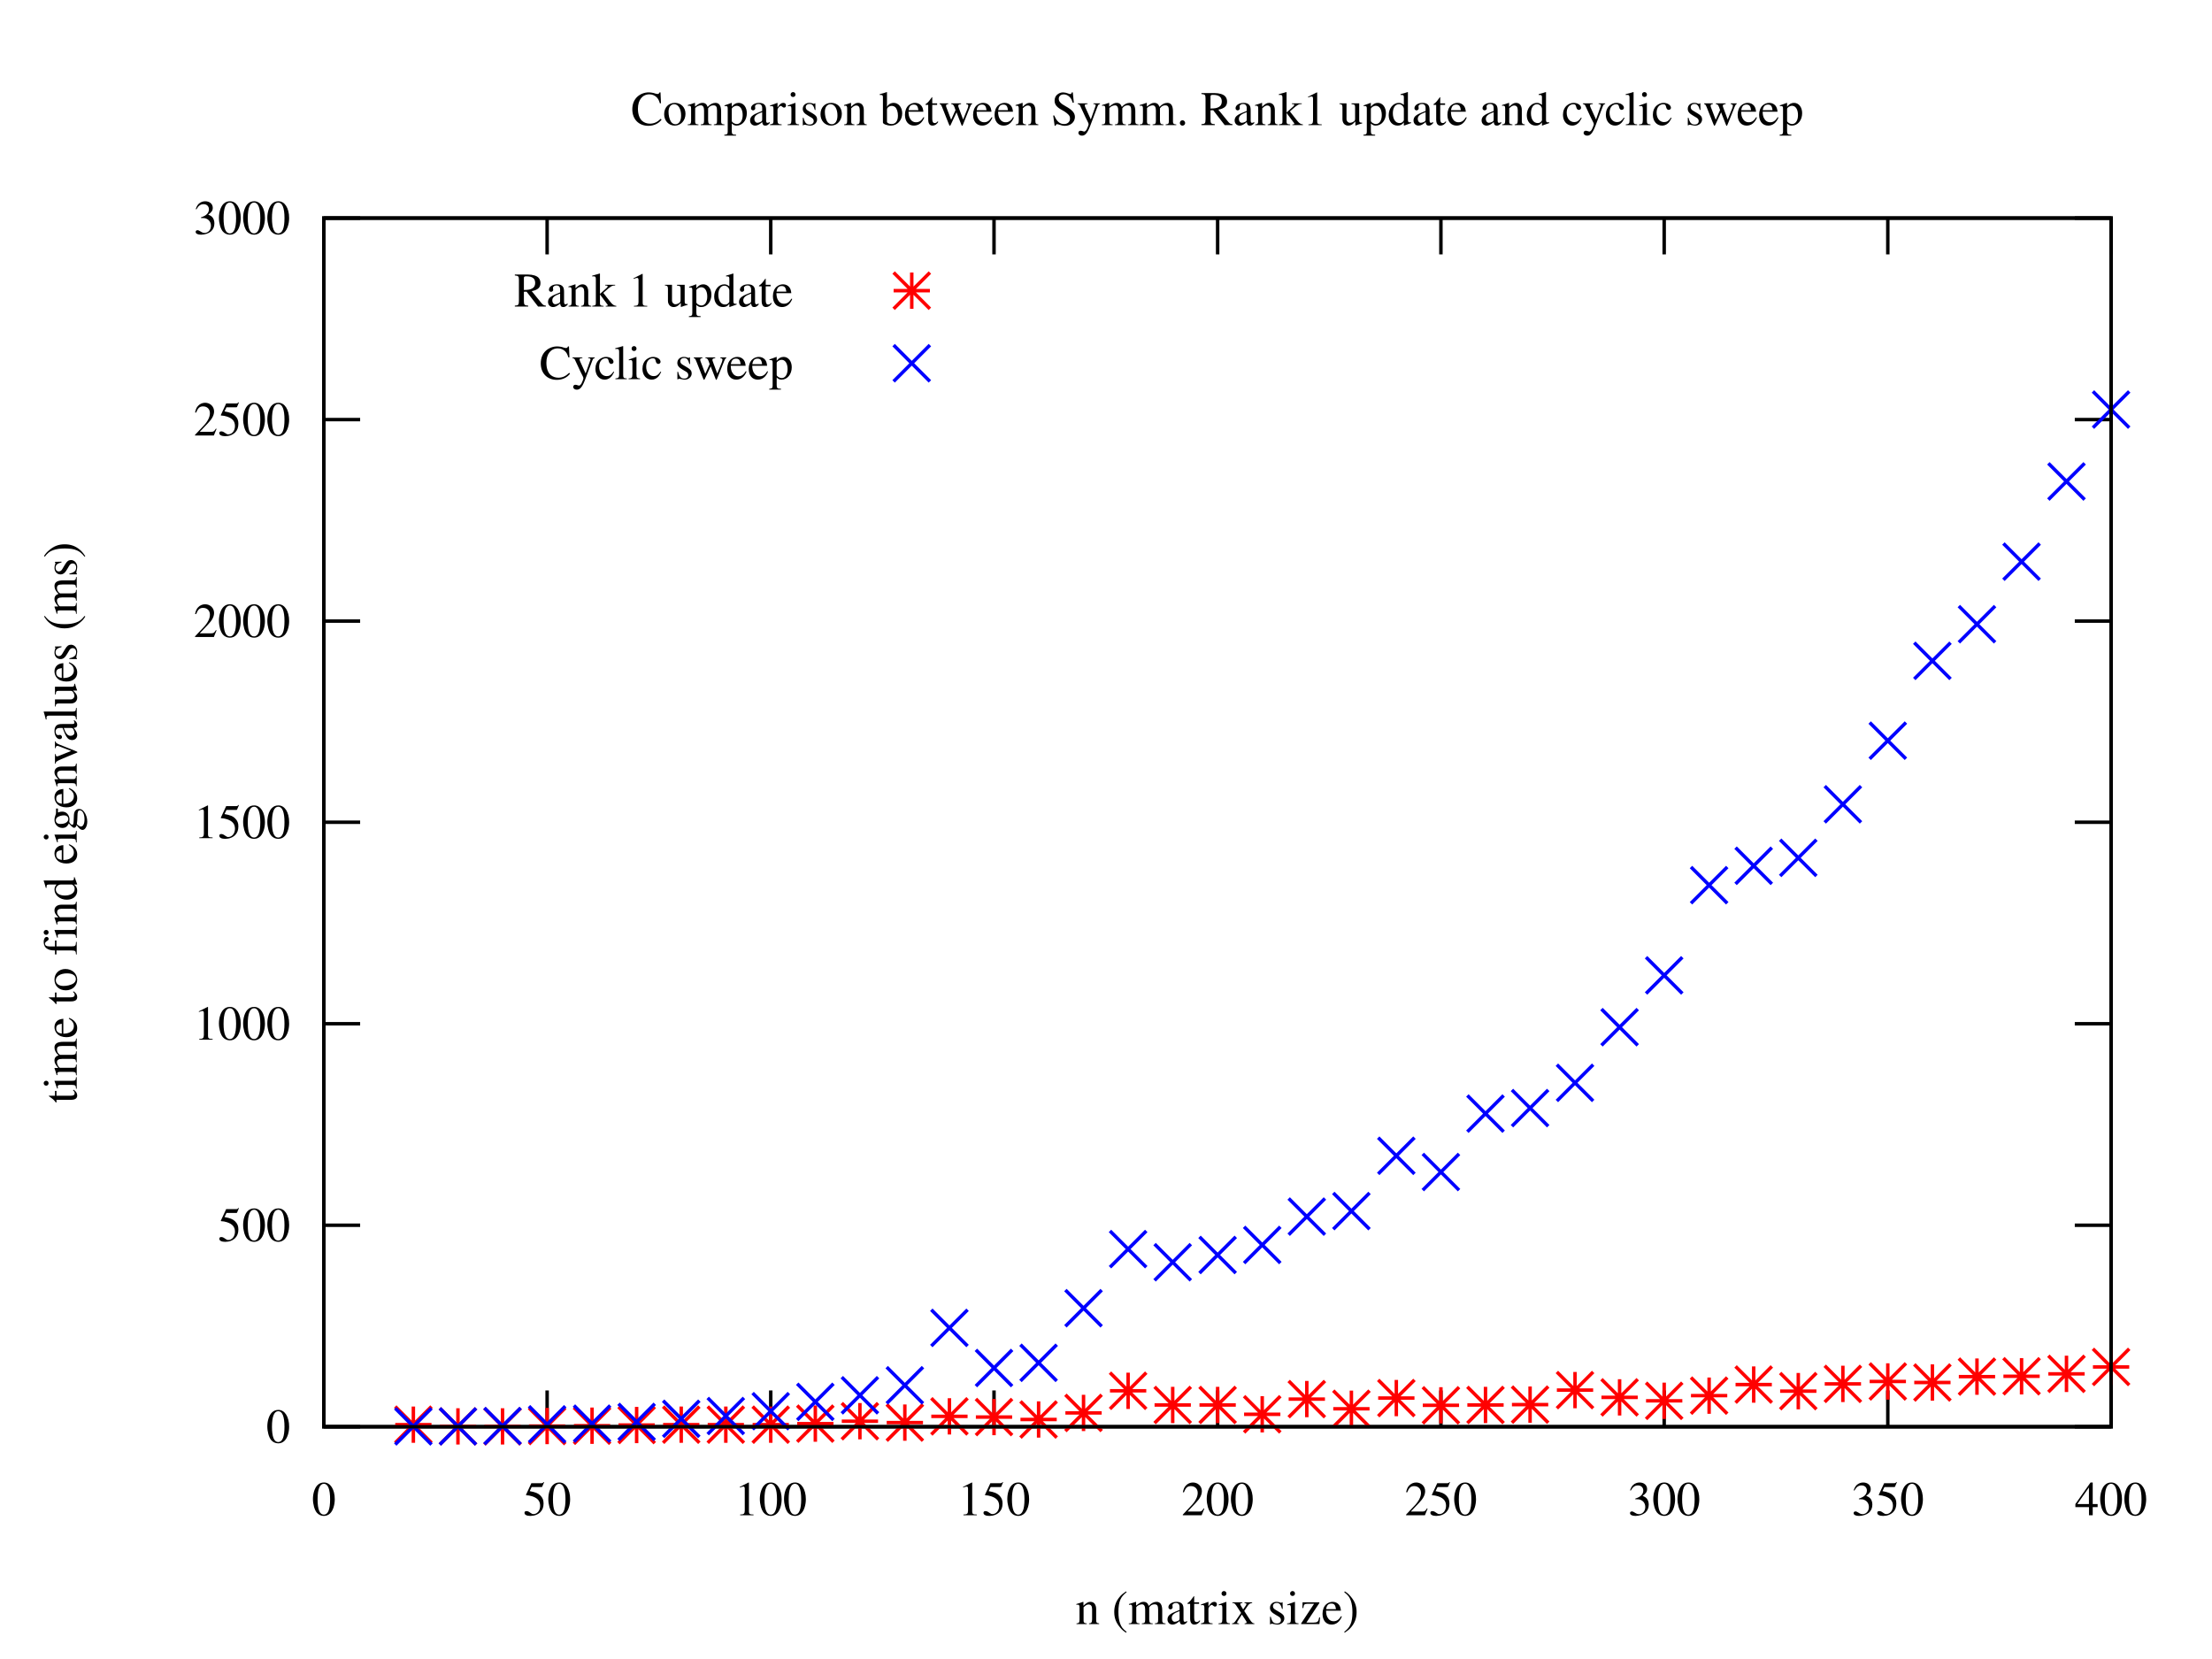
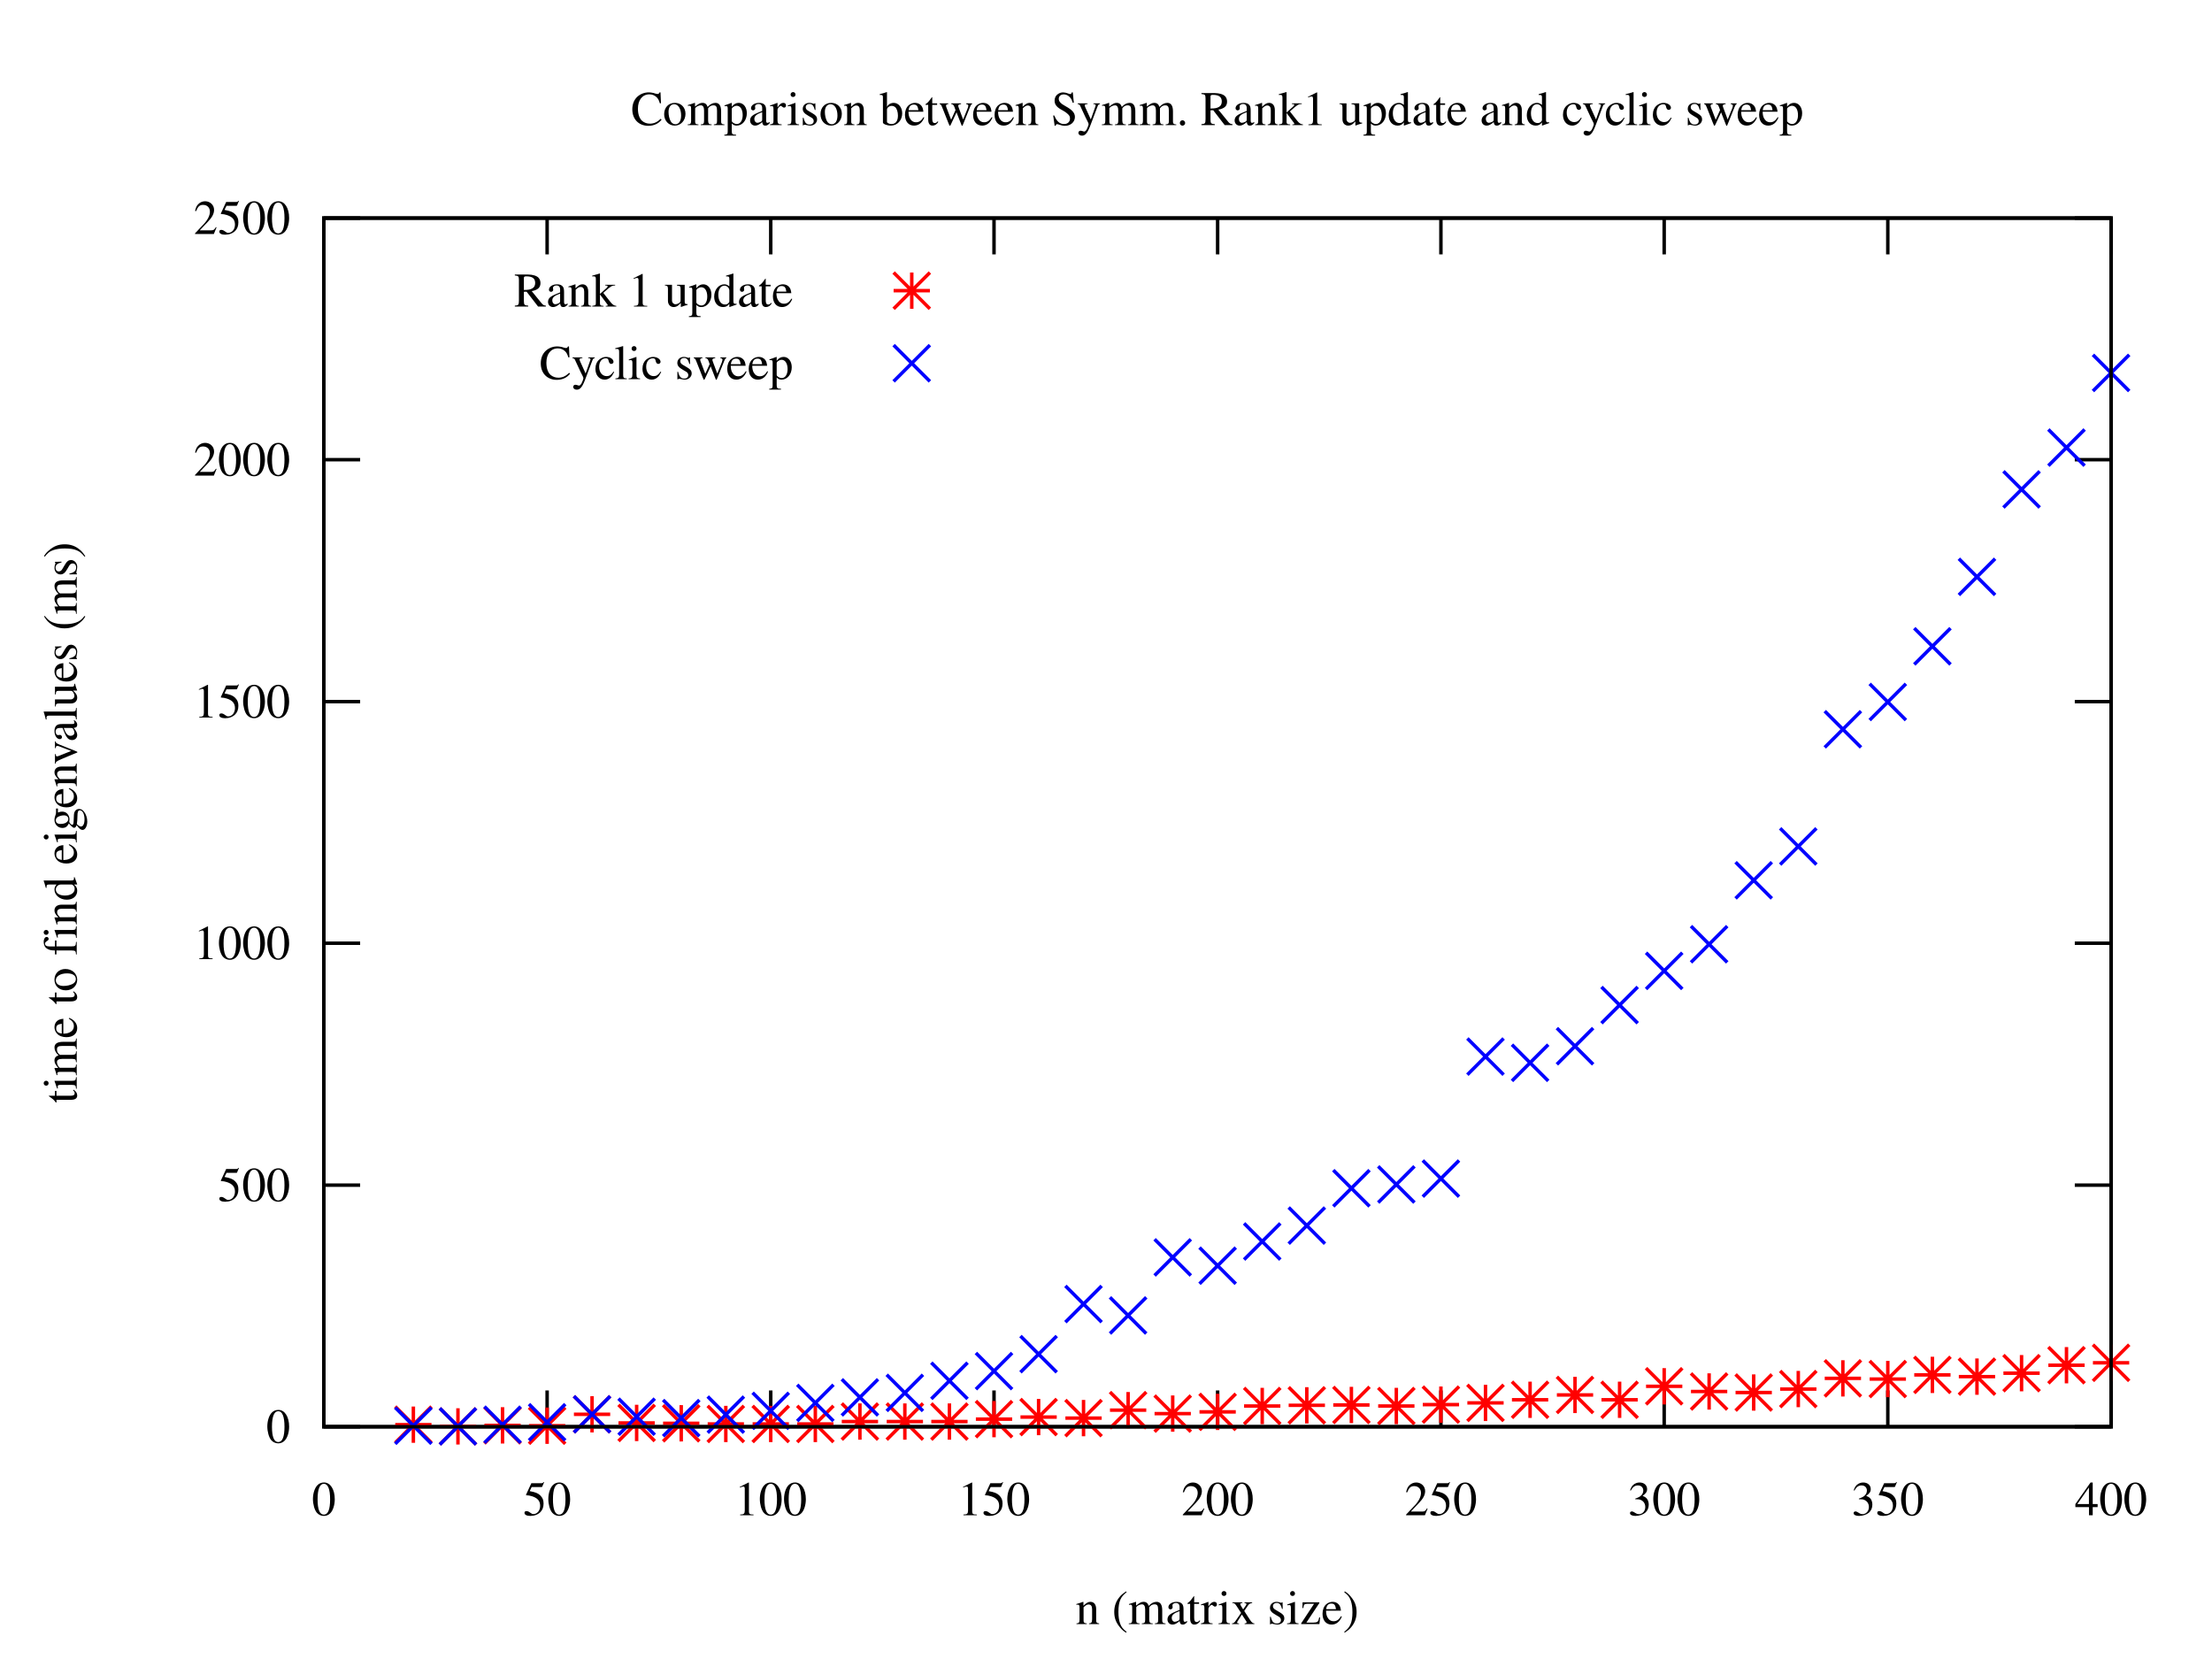
<svg xmlns="http://www.w3.org/2000/svg" xmlns:xlink="http://www.w3.org/1999/xlink" width="640" height="480" viewBox="0 0 640 480">
  <g id="gnuplot_canvas">
    <rect x="0" y="0" width="640" height="480" fill="#ffffff" />
    <defs>
      <circle id="gpDot" r="0.5" stroke-width="0.5" stroke="currentColor" />
      <path id="gpPt0" stroke-width="0.190" stroke="currentColor" d="M-1,0 h2 M0,-1 v2" />
      <path id="gpPt1" stroke-width="0.190" stroke="currentColor" d="M-1,-1 L1,1 M1,-1 L-1,1" />
      <path id="gpPt2" stroke-width="0.190" stroke="currentColor" d="M-1,0 L1,0 M0,-1 L0,1 M-1,-1 L1,1 M-1,1 L1,-1" />
      <rect id="gpPt3" stroke-width="0.190" stroke="currentColor" x="-1" y="-1" width="2" height="2" />
      <rect id="gpPt4" stroke-width="0.190" stroke="currentColor" fill="currentColor" x="-1" y="-1" width="2" height="2" />
      <circle id="gpPt5" stroke-width="0.190" stroke="currentColor" cx="0" cy="0" r="1" />
      <use xlink:href="#gpPt5" id="gpPt6" fill="currentColor" stroke="none" />
      <path id="gpPt7" stroke-width="0.190" stroke="currentColor" d="M0,-1.33 L-1.33,0.67 L1.33,0.67 z" />
      <use xlink:href="#gpPt7" id="gpPt8" fill="currentColor" stroke="none" />
      <use xlink:href="#gpPt7" id="gpPt9" stroke="currentColor" transform="rotate(180)" />
      <use xlink:href="#gpPt9" id="gpPt10" fill="currentColor" stroke="none" />
      <use xlink:href="#gpPt3" id="gpPt11" stroke="currentColor" transform="rotate(45)" />
      <use xlink:href="#gpPt11" id="gpPt12" fill="currentColor" stroke="none" />
      <path id="gpPt13" stroke-width="0.190" stroke="currentColor" d="M0,1.330 L1.265,0.411 L0.782,-1.067 L-0.782,-1.076 L-1.265,0.411 z" />
      <use xlink:href="#gpPt13" id="gpPt14" fill="currentColor" stroke="none" />
      <filter id="textbox" filterUnits="objectBoundingBox" x="0" y="0" height="1" width="1">
        <feFlood flood-color="#FFFFFF" flood-opacity="1" result="bgnd" />
        <feComposite in="SourceGraphic" in2="bgnd" operator="atop" />
      </filter>
      <filter id="greybox" filterUnits="objectBoundingBox" x="0" y="0" height="1" width="1">
        <feFlood flood-color="lightgrey" flood-opacity="1" result="grey" />
        <feComposite in="SourceGraphic" in2="grey" operator="atop" />
      </filter>
    </defs>
    <g fill="none" color="#FFFFFF" stroke="currentColor" stroke-width="1.00" stroke-linecap="butt" stroke-linejoin="miter">
</g>
    <g fill="none" color="black" stroke="currentColor" stroke-width="1.00" stroke-linecap="butt" stroke-linejoin="miter">
      <path stroke="black" d="M93.7,412.8 L104.2,412.8 M610.8,412.8 L600.3,412.8  " />
      <g transform="translate(84.0,417.4)" stroke="none" fill="black" font-family="times" font-size="14.00" text-anchor="end">
        <text>
          <tspan font-family="times"> 0</tspan>
        </text>
      </g>
    </g>
    <g fill="none" color="black" stroke="currentColor" stroke-width="1.00" stroke-linecap="butt" stroke-linejoin="miter">
-       <path stroke="black" d="M93.7,354.5 L104.2,354.5 M610.8,354.5 L600.3,354.5  " />
-       <g transform="translate(84.0,359.1)" stroke="none" fill="black" font-family="times" font-size="14.00" text-anchor="end">
+       <path stroke="black" d="M93.7,342.9 L104.2,342.9 M610.8,342.9 L600.3,342.9  " />
+       <g transform="translate(84.0,347.5)" stroke="none" fill="black" font-family="times" font-size="14.00" text-anchor="end">
        <text>
          <tspan font-family="times"> 500</tspan>
        </text>
      </g>
    </g>
    <g fill="none" color="black" stroke="currentColor" stroke-width="1.00" stroke-linecap="butt" stroke-linejoin="miter">
-       <path stroke="black" d="M93.7,296.2 L104.2,296.2 M610.8,296.2 L600.3,296.2  " />
-       <g transform="translate(84.0,300.8)" stroke="none" fill="black" font-family="times" font-size="14.00" text-anchor="end">
+       <path stroke="black" d="M93.7,272.9 L104.2,272.9 M610.8,272.9 L600.3,272.9  " />
+       <g transform="translate(84.0,277.5)" stroke="none" fill="black" font-family="times" font-size="14.00" text-anchor="end">
        <text>
          <tspan font-family="times"> 1000</tspan>
        </text>
      </g>
    </g>
    <g fill="none" color="black" stroke="currentColor" stroke-width="1.00" stroke-linecap="butt" stroke-linejoin="miter">
-       <path stroke="black" d="M93.7,237.9 L104.2,237.9 M610.8,237.9 L600.3,237.9  " />
-       <g transform="translate(84.0,242.5)" stroke="none" fill="black" font-family="times" font-size="14.00" text-anchor="end">
+       <path stroke="black" d="M93.7,203.0 L104.2,203.0 M610.8,203.0 L600.3,203.0  " />
+       <g transform="translate(84.0,207.6)" stroke="none" fill="black" font-family="times" font-size="14.00" text-anchor="end">
        <text>
          <tspan font-family="times"> 1500</tspan>
        </text>
      </g>
    </g>
    <g fill="none" color="black" stroke="currentColor" stroke-width="1.00" stroke-linecap="butt" stroke-linejoin="miter">
-       <path stroke="black" d="M93.7,179.7 L104.2,179.7 M610.8,179.7 L600.3,179.7  " />
-       <g transform="translate(84.0,184.3)" stroke="none" fill="black" font-family="times" font-size="14.00" text-anchor="end">
+       <path stroke="black" d="M93.7,133.0 L104.2,133.0 M610.8,133.0 L600.3,133.0  " />
+       <g transform="translate(84.0,137.6)" stroke="none" fill="black" font-family="times" font-size="14.00" text-anchor="end">
        <text>
          <tspan font-family="times"> 2000</tspan>
-         </text>
-       </g>
-     </g>
-     <g fill="none" color="black" stroke="currentColor" stroke-width="1.00" stroke-linecap="butt" stroke-linejoin="miter">
-       <path stroke="black" d="M93.7,121.4 L104.2,121.4 M610.8,121.4 L600.3,121.4  " />
-       <g transform="translate(84.0,126.0)" stroke="none" fill="black" font-family="times" font-size="14.00" text-anchor="end">
-         <text>
-           <tspan font-family="times"> 2500</tspan>
        </text>
      </g>
    </g>
    <g fill="none" color="black" stroke="currentColor" stroke-width="1.00" stroke-linecap="butt" stroke-linejoin="miter">
      <path stroke="black" d="M93.7,63.1 L104.2,63.1 M610.8,63.1 L600.3,63.1  " />
      <g transform="translate(84.0,67.7)" stroke="none" fill="black" font-family="times" font-size="14.00" text-anchor="end">
        <text>
-           <tspan font-family="times"> 3000</tspan>
+           <tspan font-family="times"> 2500</tspan>
        </text>
      </g>
    </g>
    <g fill="none" color="black" stroke="currentColor" stroke-width="1.00" stroke-linecap="butt" stroke-linejoin="miter">
      <path stroke="black" d="M93.7,412.8 L93.7,402.3 M93.7,63.1 L93.7,73.6  " />
      <g transform="translate(93.7,438.4)" stroke="none" fill="black" font-family="times" font-size="14.00" text-anchor="middle">
        <text>
          <tspan font-family="times"> 0</tspan>
        </text>
      </g>
    </g>
    <g fill="none" color="black" stroke="currentColor" stroke-width="1.00" stroke-linecap="butt" stroke-linejoin="miter">
      <path stroke="black" d="M158.3,412.8 L158.3,402.3 M158.3,63.1 L158.3,73.6  " />
      <g transform="translate(158.3,438.4)" stroke="none" fill="black" font-family="times" font-size="14.00" text-anchor="middle">
        <text>
          <tspan font-family="times"> 50</tspan>
        </text>
      </g>
    </g>
    <g fill="none" color="black" stroke="currentColor" stroke-width="1.00" stroke-linecap="butt" stroke-linejoin="miter">
      <path stroke="black" d="M223.0,412.8 L223.0,402.3 M223.0,63.1 L223.0,73.6  " />
      <g transform="translate(223.0,438.4)" stroke="none" fill="black" font-family="times" font-size="14.00" text-anchor="middle">
        <text>
          <tspan font-family="times"> 100</tspan>
        </text>
      </g>
    </g>
    <g fill="none" color="black" stroke="currentColor" stroke-width="1.00" stroke-linecap="butt" stroke-linejoin="miter">
      <path stroke="black" d="M287.6,412.8 L287.6,402.3 M287.6,63.1 L287.6,73.6  " />
      <g transform="translate(287.6,438.4)" stroke="none" fill="black" font-family="times" font-size="14.00" text-anchor="middle">
        <text>
          <tspan font-family="times"> 150</tspan>
        </text>
      </g>
    </g>
    <g fill="none" color="black" stroke="currentColor" stroke-width="1.00" stroke-linecap="butt" stroke-linejoin="miter">
      <path stroke="black" d="M352.3,412.8 L352.3,402.3 M352.3,63.1 L352.3,73.6  " />
      <g transform="translate(352.3,438.4)" stroke="none" fill="black" font-family="times" font-size="14.00" text-anchor="middle">
        <text>
          <tspan font-family="times"> 200</tspan>
        </text>
      </g>
    </g>
    <g fill="none" color="black" stroke="currentColor" stroke-width="1.00" stroke-linecap="butt" stroke-linejoin="miter">
      <path stroke="black" d="M416.9,412.8 L416.9,402.3 M416.9,63.1 L416.9,73.6  " />
      <g transform="translate(416.9,438.4)" stroke="none" fill="black" font-family="times" font-size="14.00" text-anchor="middle">
        <text>
          <tspan font-family="times"> 250</tspan>
        </text>
      </g>
    </g>
    <g fill="none" color="black" stroke="currentColor" stroke-width="1.00" stroke-linecap="butt" stroke-linejoin="miter">
      <path stroke="black" d="M481.5,412.8 L481.5,402.3 M481.5,63.1 L481.5,73.6  " />
      <g transform="translate(481.5,438.4)" stroke="none" fill="black" font-family="times" font-size="14.00" text-anchor="middle">
        <text>
          <tspan font-family="times"> 300</tspan>
        </text>
      </g>
    </g>
    <g fill="none" color="black" stroke="currentColor" stroke-width="1.00" stroke-linecap="butt" stroke-linejoin="miter">
      <path stroke="black" d="M546.2,412.8 L546.2,402.3 M546.2,63.1 L546.2,73.6  " />
      <g transform="translate(546.2,438.4)" stroke="none" fill="black" font-family="times" font-size="14.00" text-anchor="middle">
        <text>
          <tspan font-family="times"> 350</tspan>
        </text>
      </g>
    </g>
    <g fill="none" color="black" stroke="currentColor" stroke-width="1.00" stroke-linecap="butt" stroke-linejoin="miter">
      <path stroke="black" d="M610.8,412.8 L610.8,402.3 M610.8,63.1 L610.8,73.6  " />
      <g transform="translate(610.8,438.4)" stroke="none" fill="black" font-family="times" font-size="14.00" text-anchor="middle">
        <text>
          <tspan font-family="times"> 400</tspan>
        </text>
      </g>
    </g>
    <g fill="none" color="black" stroke="currentColor" stroke-width="1.00" stroke-linecap="butt" stroke-linejoin="miter">
</g>
    <g fill="none" color="black" stroke="currentColor" stroke-width="1.00" stroke-linecap="butt" stroke-linejoin="miter">
      <path stroke="black" d="M93.7,63.1 L93.7,412.8 L610.8,412.8 L610.8,63.1 L93.7,63.1 Z  " />
    </g>
    <g fill="none" color="black" stroke="currentColor" stroke-width="1.00" stroke-linecap="butt" stroke-linejoin="miter">
      <g transform="translate(22.2,238.0) rotate(270)" stroke="none" fill="black" font-family="times" font-size="14.00" text-anchor="middle">
        <text>
          <tspan font-family="times">time to find eigenvalues (ms)</tspan>
        </text>
      </g>
    </g>
    <g fill="none" color="black" stroke="currentColor" stroke-width="1.00" stroke-linecap="butt" stroke-linejoin="miter">
      <g transform="translate(352.2,469.9)" stroke="none" fill="black" font-family="times" font-size="14.00" text-anchor="middle">
        <text>
          <tspan font-family="times">n (matrix size)</tspan>
        </text>
      </g>
    </g>
    <g fill="none" color="black" stroke="currentColor" stroke-width="1.00" stroke-linecap="butt" stroke-linejoin="miter">
      <g transform="translate(352.2,36.2)" stroke="none" fill="black" font-family="times" font-size="14.00" text-anchor="middle">
        <text>
          <tspan font-family="times">Comparison between Symm. Rank1 update and cyclic sweep</tspan>
        </text>
      </g>
    </g>
    <g fill="none" color="black" stroke="currentColor" stroke-width="1.00" stroke-linecap="butt" stroke-linejoin="miter">
</g>
    <g id="gnuplot_plot_1">
      <g fill="none" color="black" stroke="currentColor" stroke-width="1.00" stroke-linecap="butt" stroke-linejoin="miter">
        <g transform="translate(229.5,88.7)" stroke="none" fill="black" font-family="times" font-size="14.00" text-anchor="end">
          <text>
            <tspan font-family="times">Rank 1 update</tspan>
          </text>
        </g>
      </g>
      <g fill="none" color="black" stroke="currentColor" stroke-width="1.00" stroke-linecap="butt" stroke-linejoin="miter">
        <use xlink:href="#gpPt2" transform="translate(119.6,412.2) scale(5.25)" color="rgb(255,   0,   0)" />
        <use xlink:href="#gpPt2" transform="translate(132.5,412.7) scale(5.25)" color="rgb(255,   0,   0)" />
-         <use xlink:href="#gpPt2" transform="translate(145.4,412.7) scale(5.25)" color="rgb(255,   0,   0)" />
-         <use xlink:href="#gpPt2" transform="translate(158.3,412.6) scale(5.25)" color="rgb(255,   0,   0)" />
-         <use xlink:href="#gpPt2" transform="translate(171.3,412.5) scale(5.25)" color="rgb(255,   0,   0)" />
-         <use xlink:href="#gpPt2" transform="translate(184.2,412.3) scale(5.25)" color="rgb(255,   0,   0)" />
-         <use xlink:href="#gpPt2" transform="translate(197.1,412.2) scale(5.25)" color="rgb(255,   0,   0)" />
-         <use xlink:href="#gpPt2" transform="translate(210.0,412.2) scale(5.25)" color="rgb(255,   0,   0)" />
-         <use xlink:href="#gpPt2" transform="translate(223.0,412.2) scale(5.25)" color="rgb(255,   0,   0)" />
-         <use xlink:href="#gpPt2" transform="translate(235.9,411.9) scale(5.25)" color="rgb(255,   0,   0)" />
-         <use xlink:href="#gpPt2" transform="translate(248.8,411.2) scale(5.25)" color="rgb(255,   0,   0)" />
-         <use xlink:href="#gpPt2" transform="translate(261.8,411.6) scale(5.25)" color="rgb(255,   0,   0)" />
-         <use xlink:href="#gpPt2" transform="translate(274.7,409.8) scale(5.25)" color="rgb(255,   0,   0)" />
-         <use xlink:href="#gpPt2" transform="translate(287.6,410.0) scale(5.25)" color="rgb(255,   0,   0)" />
-         <use xlink:href="#gpPt2" transform="translate(300.5,410.7) scale(5.25)" color="rgb(255,   0,   0)" />
-         <use xlink:href="#gpPt2" transform="translate(313.5,408.8) scale(5.25)" color="rgb(255,   0,   0)" />
-         <use xlink:href="#gpPt2" transform="translate(326.4,402.4) scale(5.25)" color="rgb(255,   0,   0)" />
-         <use xlink:href="#gpPt2" transform="translate(339.3,406.5) scale(5.25)" color="rgb(255,   0,   0)" />
-         <use xlink:href="#gpPt2" transform="translate(352.3,406.5) scale(5.25)" color="rgb(255,   0,   0)" />
-         <use xlink:href="#gpPt2" transform="translate(365.2,409.2) scale(5.25)" color="rgb(255,   0,   0)" />
-         <use xlink:href="#gpPt2" transform="translate(378.1,404.8) scale(5.25)" color="rgb(255,   0,   0)" />
-         <use xlink:href="#gpPt2" transform="translate(391.0,407.6) scale(5.25)" color="rgb(255,   0,   0)" />
-         <use xlink:href="#gpPt2" transform="translate(404.0,404.5) scale(5.25)" color="rgb(255,   0,   0)" />
-         <use xlink:href="#gpPt2" transform="translate(416.9,406.6) scale(5.25)" color="rgb(255,   0,   0)" />
-         <use xlink:href="#gpPt2" transform="translate(429.8,406.5) scale(5.25)" color="rgb(255,   0,   0)" />
-         <use xlink:href="#gpPt2" transform="translate(442.7,406.4) scale(5.25)" color="rgb(255,   0,   0)" />
-         <use xlink:href="#gpPt2" transform="translate(455.7,402.2) scale(5.25)" color="rgb(255,   0,   0)" />
-         <use xlink:href="#gpPt2" transform="translate(468.6,404.3) scale(5.25)" color="rgb(255,   0,   0)" />
-         <use xlink:href="#gpPt2" transform="translate(481.5,405.3) scale(5.25)" color="rgb(255,   0,   0)" />
-         <use xlink:href="#gpPt2" transform="translate(494.5,403.8) scale(5.25)" color="rgb(255,   0,   0)" />
-         <use xlink:href="#gpPt2" transform="translate(507.4,400.6) scale(5.25)" color="rgb(255,   0,   0)" />
-         <use xlink:href="#gpPt2" transform="translate(520.3,402.5) scale(5.25)" color="rgb(255,   0,   0)" />
-         <use xlink:href="#gpPt2" transform="translate(533.2,400.4) scale(5.25)" color="rgb(255,   0,   0)" />
-         <use xlink:href="#gpPt2" transform="translate(546.2,399.7) scale(5.25)" color="rgb(255,   0,   0)" />
-         <use xlink:href="#gpPt2" transform="translate(559.1,400.0) scale(5.25)" color="rgb(255,   0,   0)" />
+         <use xlink:href="#gpPt2" transform="translate(145.4,412.4) scale(5.25)" color="rgb(255,   0,   0)" />
+         <use xlink:href="#gpPt2" transform="translate(158.3,412.5) scale(5.25)" color="rgb(255,   0,   0)" />
+         <use xlink:href="#gpPt2" transform="translate(171.3,409.2) scale(5.25)" color="rgb(255,   0,   0)" />
+         <use xlink:href="#gpPt2" transform="translate(184.2,411.7) scale(5.25)" color="rgb(255,   0,   0)" />
+         <use xlink:href="#gpPt2" transform="translate(197.1,411.8) scale(5.25)" color="rgb(255,   0,   0)" />
+         <use xlink:href="#gpPt2" transform="translate(210.0,412.0) scale(5.25)" color="rgb(255,   0,   0)" />
+         <use xlink:href="#gpPt2" transform="translate(223.0,412.0) scale(5.25)" color="rgb(255,   0,   0)" />
+         <use xlink:href="#gpPt2" transform="translate(235.9,412.0) scale(5.25)" color="rgb(255,   0,   0)" />
+         <use xlink:href="#gpPt2" transform="translate(248.8,411.3) scale(5.25)" color="rgb(255,   0,   0)" />
+         <use xlink:href="#gpPt2" transform="translate(261.8,411.3) scale(5.25)" color="rgb(255,   0,   0)" />
+         <use xlink:href="#gpPt2" transform="translate(274.7,411.3) scale(5.25)" color="rgb(255,   0,   0)" />
+         <use xlink:href="#gpPt2" transform="translate(287.6,410.6) scale(5.25)" color="rgb(255,   0,   0)" />
+         <use xlink:href="#gpPt2" transform="translate(300.5,410.0) scale(5.25)" color="rgb(255,   0,   0)" />
+         <use xlink:href="#gpPt2" transform="translate(313.5,410.3) scale(5.25)" color="rgb(255,   0,   0)" />
+         <use xlink:href="#gpPt2" transform="translate(326.4,408.0) scale(5.25)" color="rgb(255,   0,   0)" />
+         <use xlink:href="#gpPt2" transform="translate(339.3,409.0) scale(5.25)" color="rgb(255,   0,   0)" />
+         <use xlink:href="#gpPt2" transform="translate(352.3,408.5) scale(5.25)" color="rgb(255,   0,   0)" />
+         <use xlink:href="#gpPt2" transform="translate(365.2,406.8) scale(5.25)" color="rgb(255,   0,   0)" />
+         <use xlink:href="#gpPt2" transform="translate(378.1,406.6) scale(5.25)" color="rgb(255,   0,   0)" />
+         <use xlink:href="#gpPt2" transform="translate(391.0,406.5) scale(5.25)" color="rgb(255,   0,   0)" />
+         <use xlink:href="#gpPt2" transform="translate(404.0,406.8) scale(5.25)" color="rgb(255,   0,   0)" />
+         <use xlink:href="#gpPt2" transform="translate(416.9,406.4) scale(5.25)" color="rgb(255,   0,   0)" />
+         <use xlink:href="#gpPt2" transform="translate(429.8,405.9) scale(5.25)" color="rgb(255,   0,   0)" />
+         <use xlink:href="#gpPt2" transform="translate(442.7,405.0) scale(5.25)" color="rgb(255,   0,   0)" />
+         <use xlink:href="#gpPt2" transform="translate(455.7,403.6) scale(5.25)" color="rgb(255,   0,   0)" />
+         <use xlink:href="#gpPt2" transform="translate(468.6,405.0) scale(5.25)" color="rgb(255,   0,   0)" />
+         <use xlink:href="#gpPt2" transform="translate(481.5,401.1) scale(5.25)" color="rgb(255,   0,   0)" />
+         <use xlink:href="#gpPt2" transform="translate(494.5,402.6) scale(5.25)" color="rgb(255,   0,   0)" />
+         <use xlink:href="#gpPt2" transform="translate(507.4,402.9) scale(5.25)" color="rgb(255,   0,   0)" />
+         <use xlink:href="#gpPt2" transform="translate(520.3,401.9) scale(5.25)" color="rgb(255,   0,   0)" />
+         <use xlink:href="#gpPt2" transform="translate(533.2,398.8) scale(5.25)" color="rgb(255,   0,   0)" />
+         <use xlink:href="#gpPt2" transform="translate(546.2,399.0) scale(5.25)" color="rgb(255,   0,   0)" />
+         <use xlink:href="#gpPt2" transform="translate(559.1,397.8) scale(5.25)" color="rgb(255,   0,   0)" />
        <use xlink:href="#gpPt2" transform="translate(572.0,398.3) scale(5.25)" color="rgb(255,   0,   0)" />
-         <use xlink:href="#gpPt2" transform="translate(584.9,398.2) scale(5.25)" color="rgb(255,   0,   0)" />
-         <use xlink:href="#gpPt2" transform="translate(597.9,397.5) scale(5.25)" color="rgb(255,   0,   0)" />
-         <use xlink:href="#gpPt2" transform="translate(610.8,395.5) scale(5.25)" color="rgb(255,   0,   0)" />
+         <use xlink:href="#gpPt2" transform="translate(584.9,397.3) scale(5.25)" color="rgb(255,   0,   0)" />
+         <use xlink:href="#gpPt2" transform="translate(597.9,395.0) scale(5.25)" color="rgb(255,   0,   0)" />
+         <use xlink:href="#gpPt2" transform="translate(610.8,394.3) scale(5.25)" color="rgb(255,   0,   0)" />
        <use xlink:href="#gpPt2" transform="translate(263.8,84.1) scale(5.25)" color="rgb(255,   0,   0)" />
      </g>
    </g>
    <g id="gnuplot_plot_2">
      <g fill="none" color="black" stroke="currentColor" stroke-width="1.00" stroke-linecap="butt" stroke-linejoin="miter">
        <g transform="translate(229.5,109.7)" stroke="none" fill="black" font-family="times" font-size="14.00" text-anchor="end">
          <text>
            <tspan font-family="times">Cyclic sweep</tspan>
          </text>
        </g>
      </g>
      <g fill="none" color="black" stroke="currentColor" stroke-width="1.00" stroke-linecap="butt" stroke-linejoin="miter">
-         <use xlink:href="#gpPt1" transform="translate(119.6,412.7) scale(5.25)" color="rgb(  0,   0, 255)" />
+         <use xlink:href="#gpPt1" transform="translate(119.6,412.5) scale(5.25)" color="rgb(  0,   0, 255)" />
        <use xlink:href="#gpPt1" transform="translate(132.5,412.7) scale(5.25)" color="rgb(  0,   0, 255)" />
-         <use xlink:href="#gpPt1" transform="translate(145.4,412.6) scale(5.25)" color="rgb(  0,   0, 255)" />
-         <use xlink:href="#gpPt1" transform="translate(158.3,412.1) scale(5.25)" color="rgb(  0,   0, 255)" />
-         <use xlink:href="#gpPt1" transform="translate(171.3,411.9) scale(5.25)" color="rgb(  0,   0, 255)" />
-         <use xlink:href="#gpPt1" transform="translate(184.2,411.4) scale(5.25)" color="rgb(  0,   0, 255)" />
-         <use xlink:href="#gpPt1" transform="translate(197.1,410.5) scale(5.25)" color="rgb(  0,   0, 255)" />
-         <use xlink:href="#gpPt1" transform="translate(210.0,409.7) scale(5.25)" color="rgb(  0,   0, 255)" />
-         <use xlink:href="#gpPt1" transform="translate(223.0,408.3) scale(5.25)" color="rgb(  0,   0, 255)" />
-         <use xlink:href="#gpPt1" transform="translate(235.9,405.6) scale(5.25)" color="rgb(  0,   0, 255)" />
-         <use xlink:href="#gpPt1" transform="translate(248.8,403.7) scale(5.25)" color="rgb(  0,   0, 255)" />
-         <use xlink:href="#gpPt1" transform="translate(261.8,400.8) scale(5.25)" color="rgb(  0,   0, 255)" />
-         <use xlink:href="#gpPt1" transform="translate(274.7,384.2) scale(5.25)" color="rgb(  0,   0, 255)" />
-         <use xlink:href="#gpPt1" transform="translate(287.6,395.8) scale(5.25)" color="rgb(  0,   0, 255)" />
-         <use xlink:href="#gpPt1" transform="translate(300.5,394.3) scale(5.25)" color="rgb(  0,   0, 255)" />
-         <use xlink:href="#gpPt1" transform="translate(313.5,378.5) scale(5.25)" color="rgb(  0,   0, 255)" />
-         <use xlink:href="#gpPt1" transform="translate(326.4,361.4) scale(5.25)" color="rgb(  0,   0, 255)" />
-         <use xlink:href="#gpPt1" transform="translate(339.3,365.2) scale(5.25)" color="rgb(  0,   0, 255)" />
-         <use xlink:href="#gpPt1" transform="translate(352.3,363.1) scale(5.25)" color="rgb(  0,   0, 255)" />
-         <use xlink:href="#gpPt1" transform="translate(365.2,360.2) scale(5.25)" color="rgb(  0,   0, 255)" />
-         <use xlink:href="#gpPt1" transform="translate(378.1,352.0) scale(5.25)" color="rgb(  0,   0, 255)" />
-         <use xlink:href="#gpPt1" transform="translate(391.0,350.4) scale(5.25)" color="rgb(  0,   0, 255)" />
-         <use xlink:href="#gpPt1" transform="translate(404.0,334.4) scale(5.25)" color="rgb(  0,   0, 255)" />
-         <use xlink:href="#gpPt1" transform="translate(416.9,339.1) scale(5.25)" color="rgb(  0,   0, 255)" />
-         <use xlink:href="#gpPt1" transform="translate(429.8,322.2) scale(5.25)" color="rgb(  0,   0, 255)" />
-         <use xlink:href="#gpPt1" transform="translate(442.7,320.6) scale(5.25)" color="rgb(  0,   0, 255)" />
-         <use xlink:href="#gpPt1" transform="translate(455.7,313.3) scale(5.25)" color="rgb(  0,   0, 255)" />
-         <use xlink:href="#gpPt1" transform="translate(468.6,297.2) scale(5.25)" color="rgb(  0,   0, 255)" />
-         <use xlink:href="#gpPt1" transform="translate(481.5,282.2) scale(5.25)" color="rgb(  0,   0, 255)" />
-         <use xlink:href="#gpPt1" transform="translate(494.5,256.1) scale(5.25)" color="rgb(  0,   0, 255)" />
-         <use xlink:href="#gpPt1" transform="translate(507.4,250.5) scale(5.25)" color="rgb(  0,   0, 255)" />
-         <use xlink:href="#gpPt1" transform="translate(520.3,248.2) scale(5.25)" color="rgb(  0,   0, 255)" />
-         <use xlink:href="#gpPt1" transform="translate(533.2,232.7) scale(5.25)" color="rgb(  0,   0, 255)" />
-         <use xlink:href="#gpPt1" transform="translate(546.2,214.3) scale(5.25)" color="rgb(  0,   0, 255)" />
-         <use xlink:href="#gpPt1" transform="translate(559.1,191.2) scale(5.25)" color="rgb(  0,   0, 255)" />
-         <use xlink:href="#gpPt1" transform="translate(572.0,180.6) scale(5.25)" color="rgb(  0,   0, 255)" />
-         <use xlink:href="#gpPt1" transform="translate(584.9,162.5) scale(5.25)" color="rgb(  0,   0, 255)" />
-         <use xlink:href="#gpPt1" transform="translate(597.9,139.3) scale(5.25)" color="rgb(  0,   0, 255)" />
-         <use xlink:href="#gpPt1" transform="translate(610.8,118.5) scale(5.25)" color="rgb(  0,   0, 255)" />
+         <use xlink:href="#gpPt1" transform="translate(145.4,412.2) scale(5.25)" color="rgb(  0,   0, 255)" />
+         <use xlink:href="#gpPt1" transform="translate(158.3,411.5) scale(5.25)" color="rgb(  0,   0, 255)" />
+         <use xlink:href="#gpPt1" transform="translate(171.3,409.2) scale(5.25)" color="rgb(  0,   0, 255)" />
+         <use xlink:href="#gpPt1" transform="translate(184.2,409.9) scale(5.25)" color="rgb(  0,   0, 255)" />
+         <use xlink:href="#gpPt1" transform="translate(197.1,410.3) scale(5.25)" color="rgb(  0,   0, 255)" />
+         <use xlink:href="#gpPt1" transform="translate(210.0,409.3) scale(5.25)" color="rgb(  0,   0, 255)" />
+         <use xlink:href="#gpPt1" transform="translate(223.0,408.2) scale(5.25)" color="rgb(  0,   0, 255)" />
+         <use xlink:href="#gpPt1" transform="translate(235.9,405.9) scale(5.25)" color="rgb(  0,   0, 255)" />
+         <use xlink:href="#gpPt1" transform="translate(248.8,404.3) scale(5.25)" color="rgb(  0,   0, 255)" />
+         <use xlink:href="#gpPt1" transform="translate(261.8,403.0) scale(5.25)" color="rgb(  0,   0, 255)" />
+         <use xlink:href="#gpPt1" transform="translate(274.7,399.5) scale(5.25)" color="rgb(  0,   0, 255)" />
+         <use xlink:href="#gpPt1" transform="translate(287.6,396.7) scale(5.25)" color="rgb(  0,   0, 255)" />
+         <use xlink:href="#gpPt1" transform="translate(300.5,391.8) scale(5.25)" color="rgb(  0,   0, 255)" />
+         <use xlink:href="#gpPt1" transform="translate(313.5,377.3) scale(5.25)" color="rgb(  0,   0, 255)" />
+         <use xlink:href="#gpPt1" transform="translate(326.4,380.6) scale(5.25)" color="rgb(  0,   0, 255)" />
+         <use xlink:href="#gpPt1" transform="translate(339.3,363.8) scale(5.25)" color="rgb(  0,   0, 255)" />
+         <use xlink:href="#gpPt1" transform="translate(352.3,366.2) scale(5.25)" color="rgb(  0,   0, 255)" />
+         <use xlink:href="#gpPt1" transform="translate(365.2,359.2) scale(5.25)" color="rgb(  0,   0, 255)" />
+         <use xlink:href="#gpPt1" transform="translate(378.1,354.6) scale(5.25)" color="rgb(  0,   0, 255)" />
+         <use xlink:href="#gpPt1" transform="translate(391.0,343.8) scale(5.25)" color="rgb(  0,   0, 255)" />
+         <use xlink:href="#gpPt1" transform="translate(404.0,342.7) scale(5.25)" color="rgb(  0,   0, 255)" />
+         <use xlink:href="#gpPt1" transform="translate(416.9,341.0) scale(5.25)" color="rgb(  0,   0, 255)" />
+         <use xlink:href="#gpPt1" transform="translate(429.8,305.7) scale(5.25)" color="rgb(  0,   0, 255)" />
+         <use xlink:href="#gpPt1" transform="translate(442.7,307.5) scale(5.25)" color="rgb(  0,   0, 255)" />
+         <use xlink:href="#gpPt1" transform="translate(455.7,302.7) scale(5.25)" color="rgb(  0,   0, 255)" />
+         <use xlink:href="#gpPt1" transform="translate(468.6,290.8) scale(5.25)" color="rgb(  0,   0, 255)" />
+         <use xlink:href="#gpPt1" transform="translate(481.5,280.9) scale(5.25)" color="rgb(  0,   0, 255)" />
+         <use xlink:href="#gpPt1" transform="translate(494.5,273.2) scale(5.25)" color="rgb(  0,   0, 255)" />
+         <use xlink:href="#gpPt1" transform="translate(507.4,254.7) scale(5.25)" color="rgb(  0,   0, 255)" />
+         <use xlink:href="#gpPt1" transform="translate(520.3,244.9) scale(5.25)" color="rgb(  0,   0, 255)" />
+         <use xlink:href="#gpPt1" transform="translate(533.2,211.0) scale(5.25)" color="rgb(  0,   0, 255)" />
+         <use xlink:href="#gpPt1" transform="translate(546.2,203.1) scale(5.25)" color="rgb(  0,   0, 255)" />
+         <use xlink:href="#gpPt1" transform="translate(559.1,187.0) scale(5.25)" color="rgb(  0,   0, 255)" />
+         <use xlink:href="#gpPt1" transform="translate(572.0,166.9) scale(5.25)" color="rgb(  0,   0, 255)" />
+         <use xlink:href="#gpPt1" transform="translate(584.9,141.6) scale(5.25)" color="rgb(  0,   0, 255)" />
+         <use xlink:href="#gpPt1" transform="translate(597.9,129.5) scale(5.25)" color="rgb(  0,   0, 255)" />
+         <use xlink:href="#gpPt1" transform="translate(610.8,107.9) scale(5.25)" color="rgb(  0,   0, 255)" />
        <use xlink:href="#gpPt1" transform="translate(263.8,105.1) scale(5.25)" color="rgb(  0,   0, 255)" />
      </g>
    </g>
    <g fill="none" color="#FFFFFF" stroke="rgb(  0,   0, 255)" stroke-width="2.00" stroke-linecap="butt" stroke-linejoin="miter">
</g>
    <g fill="none" color="black" stroke="currentColor" stroke-width="2.00" stroke-linecap="butt" stroke-linejoin="miter">
</g>
    <g fill="none" color="black" stroke="black" stroke-width="1.00" stroke-linecap="butt" stroke-linejoin="miter">
</g>
    <g fill="none" color="black" stroke="currentColor" stroke-width="1.00" stroke-linecap="butt" stroke-linejoin="miter">
      <path stroke="black" d="M93.7,63.1 L93.7,412.8 L610.8,412.8 L610.8,63.1 L93.7,63.1 Z  " />
    </g>
    <g fill="none" color="black" stroke="currentColor" stroke-width="1.00" stroke-linecap="butt" stroke-linejoin="miter">
</g>
  </g>
</svg>
